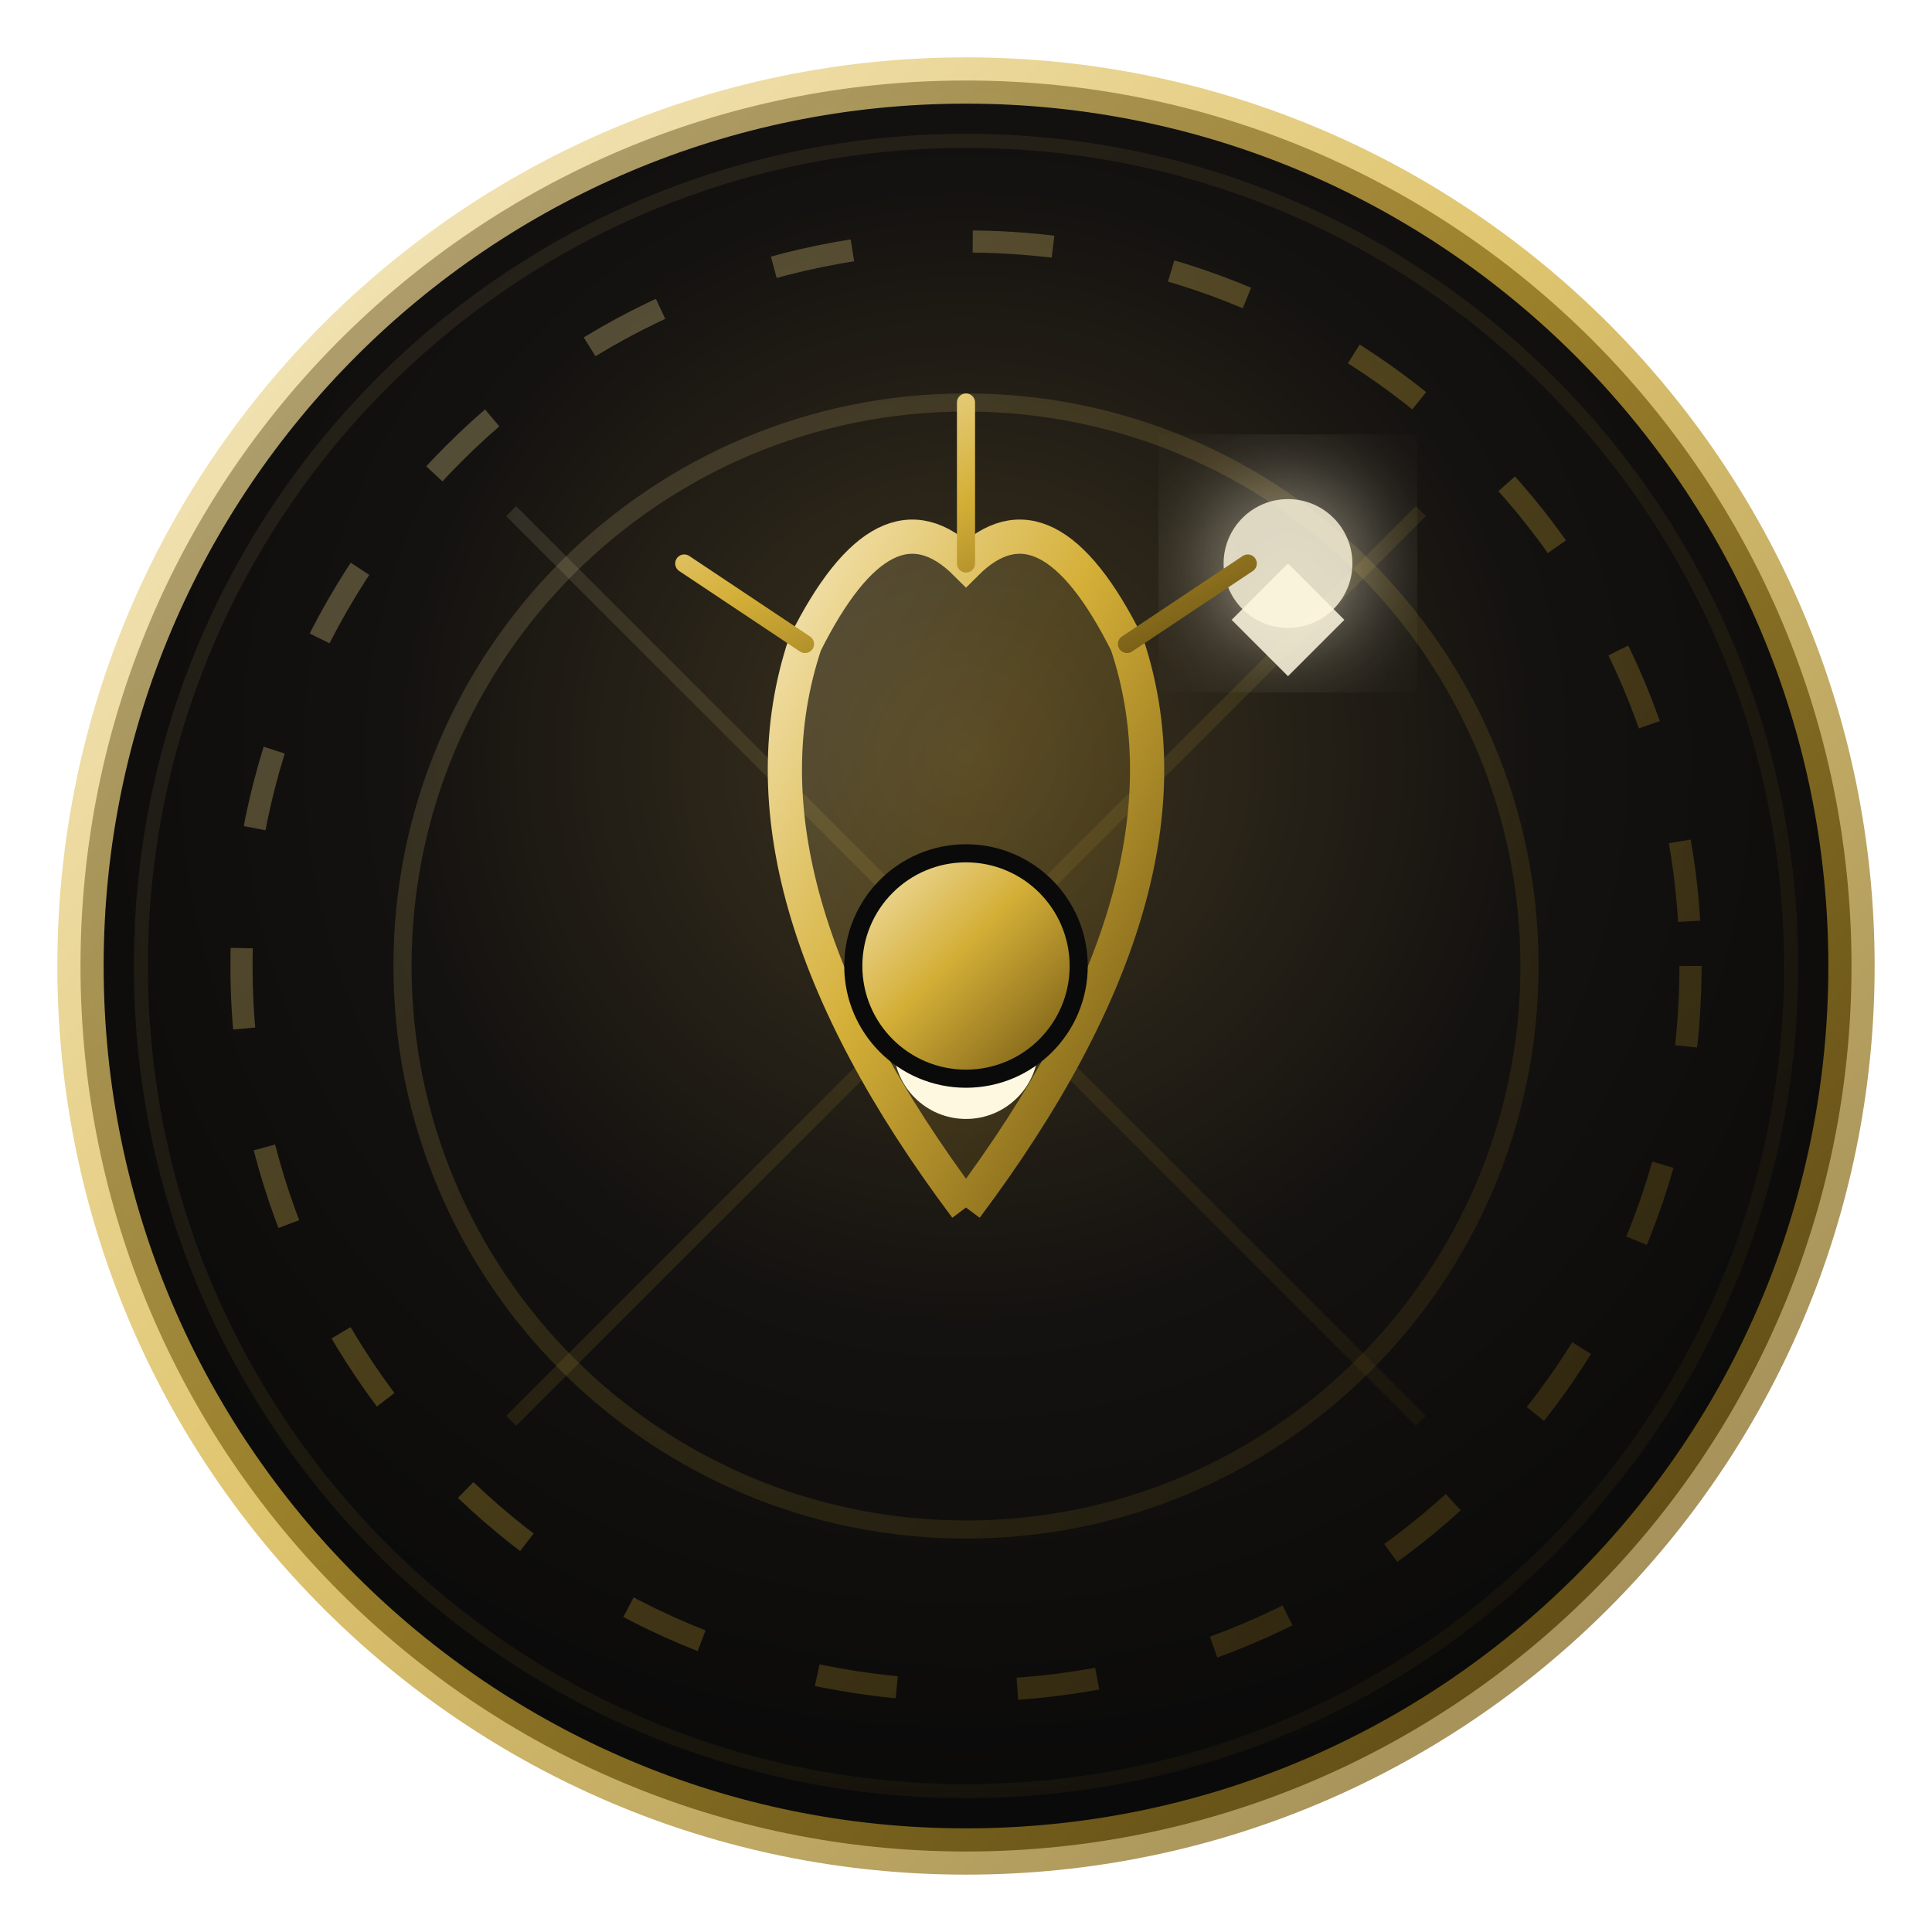
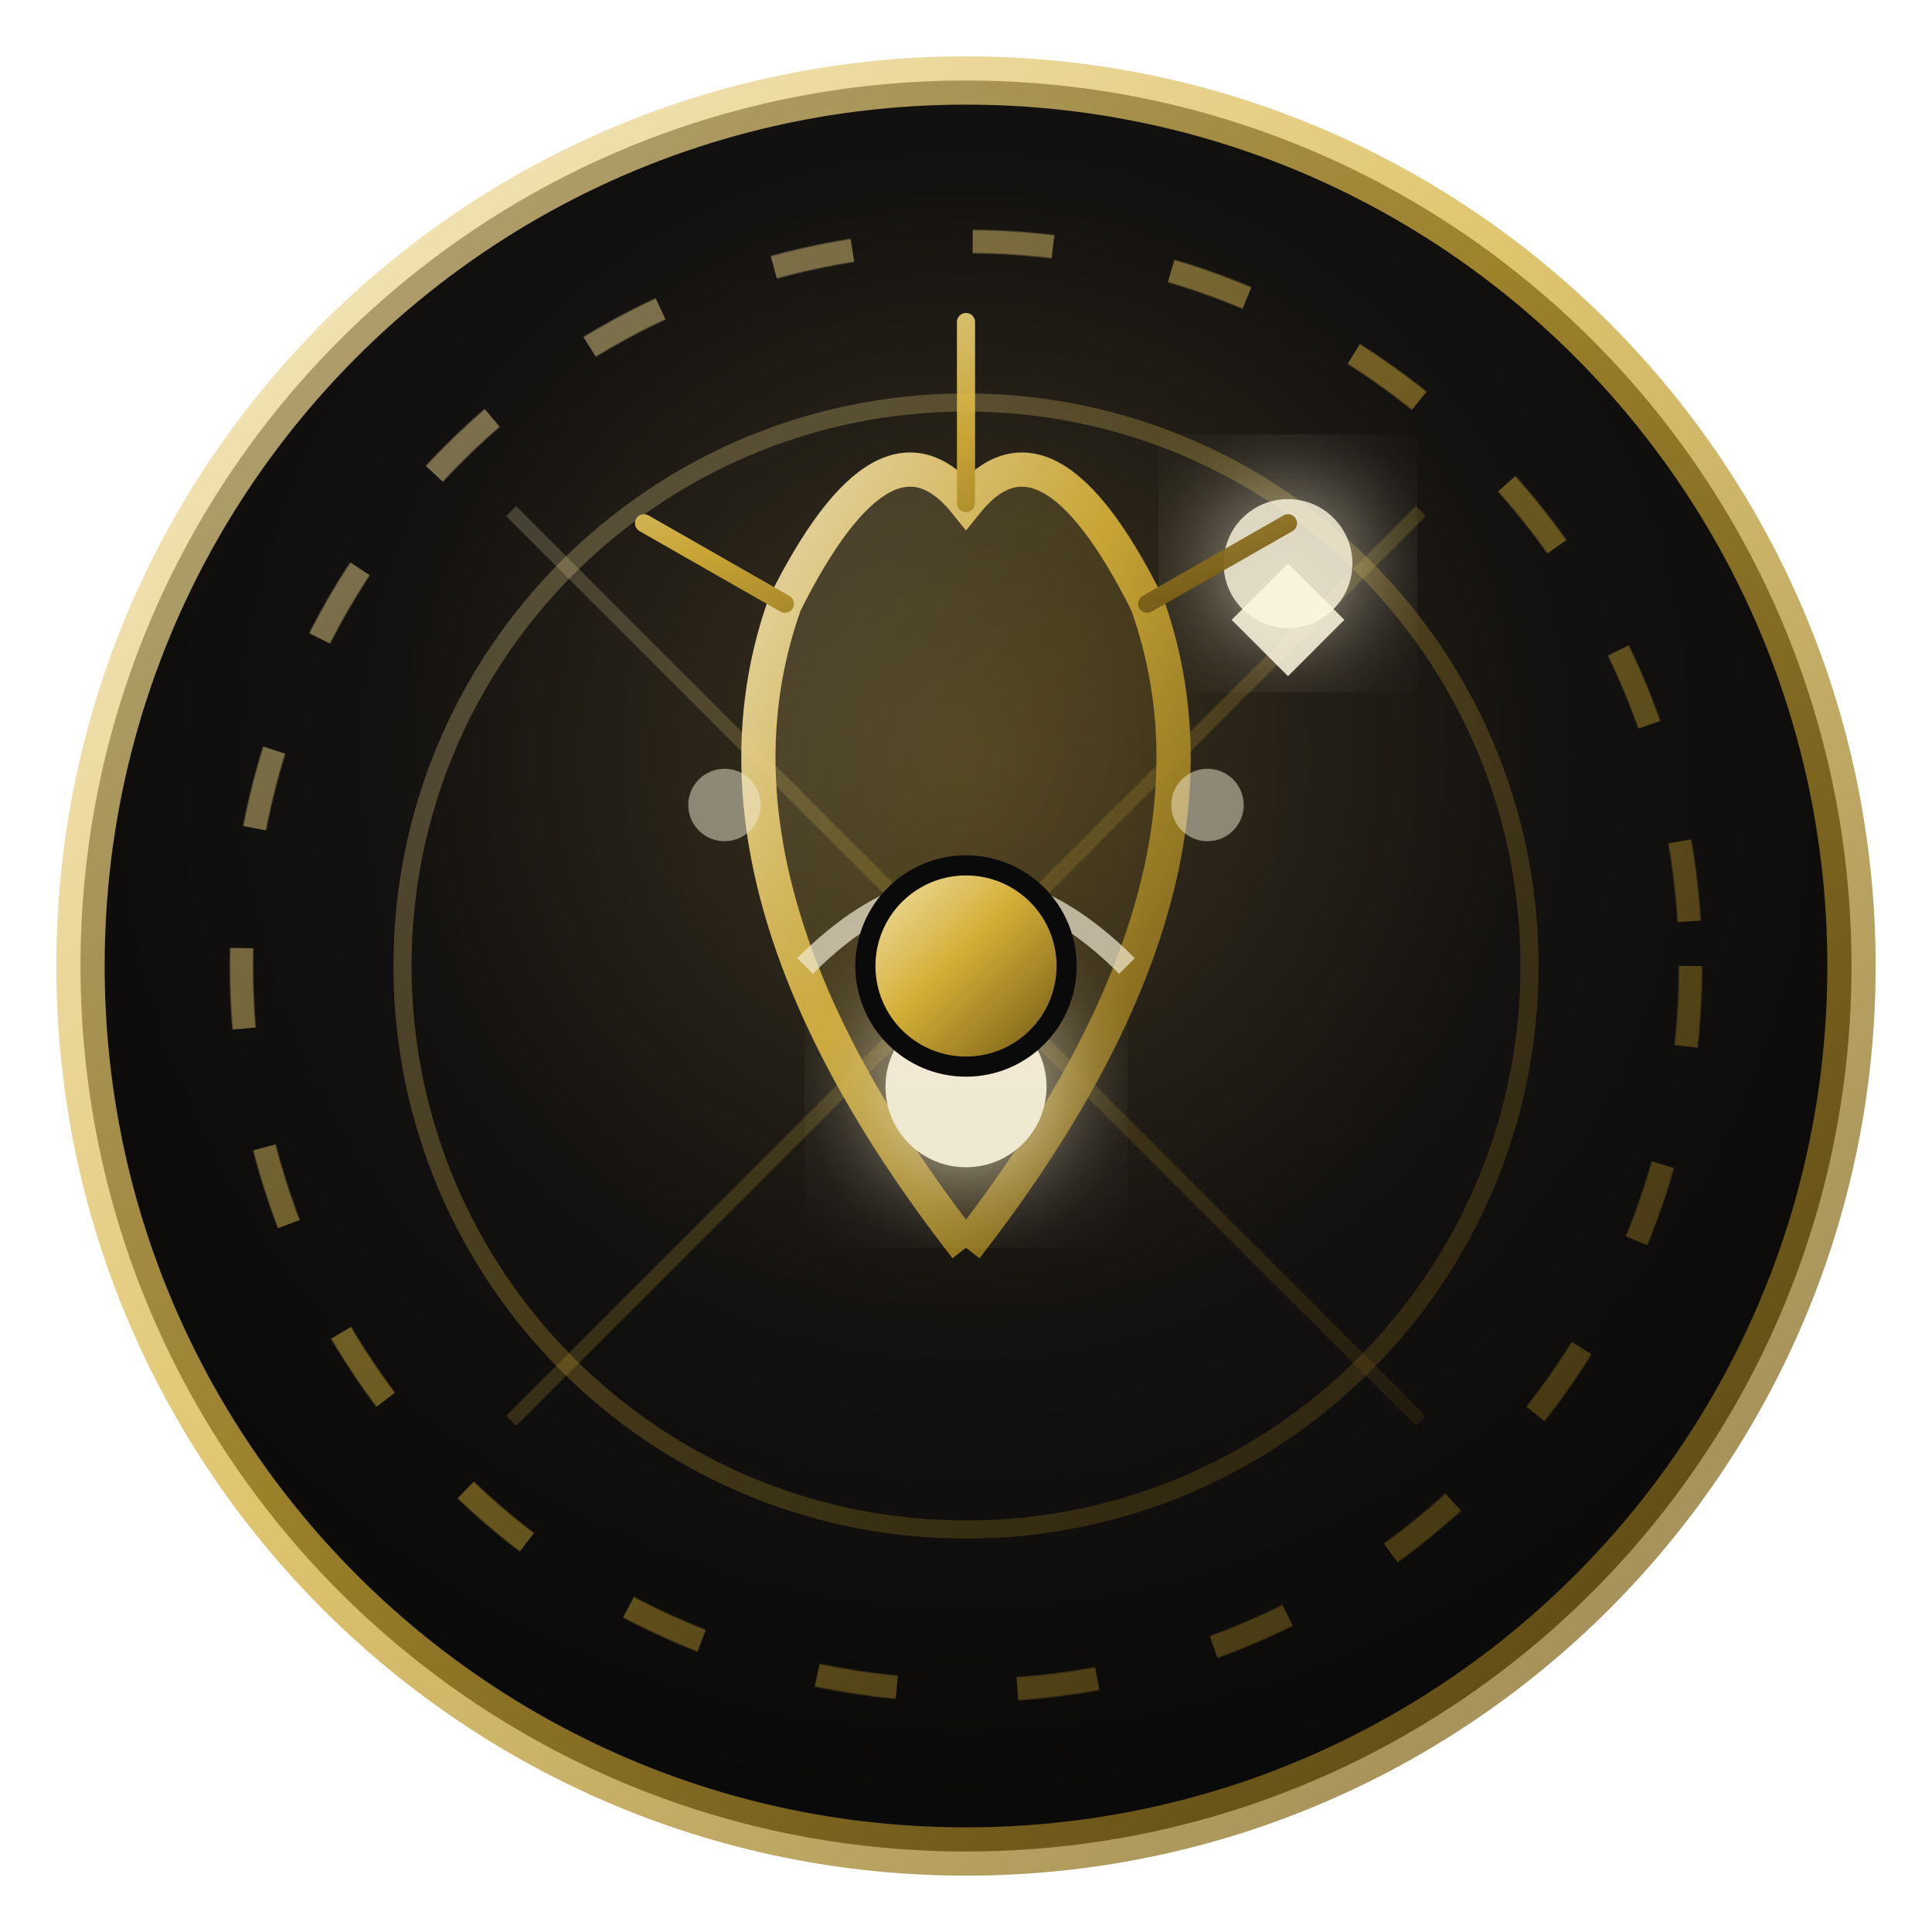
<svg xmlns="http://www.w3.org/2000/svg" viewBox="0 0 48 48" fill="none" aria-hidden="true">
  <defs>
-     <radialGradient id="drmabrahelros3d" cx="50%" cy="38%" r="68%">
+     <radialGradient id="dchmabrahelros3d1" cx="50%" cy="38%" r="68%">
      <stop offset="0%" stop-color="#3d3420" />
      <stop offset="48%" stop-color="#141210" />
      <stop offset="100%" stop-color="#080808" />
    </radialGradient>
-     <linearGradient id="grmabrahelros3d" x1="0" y1="0" x2="1" y2="1">
+     <linearGradient id="gchmabrahelros3d1" x1="0" y1="0" x2="1" y2="1">
      <stop offset="0%" stop-color="#f5e6b8" />
      <stop offset="45%" stop-color="#d4af37" />
      <stop offset="100%" stop-color="#6b5212" />
    </linearGradient>
-     <linearGradient id="frmabrahelros3d" x1="24" y1="4" x2="30" y2="20">
+     <linearGradient id="fchmabrahelros3d1" x1="24" y1="4" x2="30" y2="20">
      <stop offset="0%" stop-color="#fff8e0" />
      <stop offset="55%" stop-color="#ffb74d" />
      <stop offset="100%" stop-color="#c97808" />
    </linearGradient>
-     <filter id="glrmabrahelros3d" x="-50%" y="-50%" width="200%" height="200%">
+     <filter id="glchmabrahelros3d1" x="-50%" y="-50%" width="200%" height="200%">
      <feGaussianBlur stdDeviation="1.4" result="b" />
      <feMerge>
        <feMergeNode in="b" />
        <feMergeNode in="SourceGraphic" />
      </feMerge>
    </filter>
-     <linearGradient id="rimrmabrahelros3d" x1="0" y1="0" x2="1" y2="1">
+     <linearGradient id="rimchmabrahelros3d1" x1="0" y1="0" x2="1" y2="1">
      <stop offset="0%" stop-color="#5eead4" />
      <stop offset="40%" stop-color="#818cf8" />
      <stop offset="75%" stop-color="#d4af37" />
      <stop offset="100%" stop-color="#2dd4bf" />
    </linearGradient>
-     <filter id="bvrmabrahelros3d" x="-30%" y="-30%" width="160%" height="160%">
+     <filter id="bvchmabrahelros3d1" x="-30%" y="-30%" width="160%" height="160%">
      <feDropShadow dx="0" dy="1.2" stdDeviation="0.8" flood-color="#000" flood-opacity="0.55" />
      <feDropShadow dx="0" dy="-0.6" stdDeviation="0.4" flood-color="#fff8e0" flood-opacity="0.12" />
    </filter>
  </defs>
-   <circle cx="24" cy="24" r="22" fill="url(#drmabrahelros3d)" stroke="url(#grmabrahelros3d)" stroke-width="1.15" stroke-opacity="0.72" />
-   <circle cx="24" cy="24" r="20.5" stroke="url(#grmabrahelros3d)" stroke-opacity="0.08" stroke-width="0.35" fill="none" />
-   <g stroke="url(#grmabrahelros3d)" stroke-opacity="0.1" stroke-width="0.32">
+   <circle cx="24" cy="24" r="22" fill="url(#dchmabrahelros3d1)" stroke="url(#gchmabrahelros3d1)" stroke-width="1.2" stroke-opacity="0.72" />
+   <circle cx="24" cy="24" r="18" stroke="url(#gchmabrahelros3d1)" stroke-opacity="0.26" stroke-width="0.6" stroke-dasharray="2 3" fill="none" />
+   <circle cx="24" cy="24" r="14" stroke="url(#gchmabrahelros3d1)" stroke-opacity="0.14" stroke-width="0.45" fill="none" />
+   <g stroke="url(#gchmabrahelros3d1)" stroke-opacity="0.1" stroke-width="0.35">
+     <line x1="24" y1="8" x2="24" y2="40" />
+     <line x1="8" y1="24" x2="40" y2="24" />
+     <line x1="12.7" y1="12.7" x2="35.3" y2="35.3" />
+     <line x1="35.3" y1="12.7" x2="12.7" y2="35.3" />
+   </g>
+   <g stroke="url(#gchmabrahelros3d1)" stroke-opacity="0.1" stroke-width="0.32">
    <line x1="24" y1="6.5" x2="24" y2="9.2" transform="rotate(0 24 24)" />
    <line x1="24" y1="6.5" x2="24" y2="9.2" transform="rotate(22.5 24 24)" />
    <line x1="24" y1="6.5" x2="24" y2="9.2" transform="rotate(45 24 24)" />
    <line x1="24" y1="6.5" x2="24" y2="9.2" transform="rotate(67.5 24 24)" />
    <line x1="24" y1="6.5" x2="24" y2="9.2" transform="rotate(90 24 24)" />
    <line x1="24" y1="6.5" x2="24" y2="9.2" transform="rotate(112.5 24 24)" />
    <line x1="24" y1="6.5" x2="24" y2="9.2" transform="rotate(135 24 24)" />
    <line x1="24" y1="6.5" x2="24" y2="9.2" transform="rotate(157.5 24 24)" />
    <line x1="24" y1="6.5" x2="24" y2="9.2" transform="rotate(180 24 24)" />
    <line x1="24" y1="6.5" x2="24" y2="9.2" transform="rotate(202.5 24 24)" />
    <line x1="24" y1="6.5" x2="24" y2="9.2" transform="rotate(225 24 24)" />
    <line x1="24" y1="6.5" x2="24" y2="9.2" transform="rotate(247.5 24 24)" />
    <line x1="24" y1="6.5" x2="24" y2="9.2" transform="rotate(270 24 24)" />
    <line x1="24" y1="6.5" x2="24" y2="9.2" transform="rotate(292.5 24 24)" />
    <line x1="24" y1="6.5" x2="24" y2="9.2" transform="rotate(315 24 24)" />
    <line x1="24" y1="6.5" x2="24" y2="9.2" transform="rotate(337.5 24 24)" />
  </g>
-   <circle cx="24" cy="24" r="18" stroke="url(#grmabrahelros3d)" stroke-opacity="0.3" stroke-width="0.55" stroke-dasharray="2 3" fill="none" />
-   <circle cx="24" cy="24" r="14" stroke="url(#grmabrahelros3d)" stroke-opacity="0.16" stroke-width="0.45" fill="none" />
-   <g stroke="url(#grmabrahelros3d)" stroke-opacity="0.12" stroke-width="0.35">
+   <circle cx="24" cy="24" r="18" stroke="url(#gchmabrahelros3d1)" stroke-opacity="0.3" stroke-width="0.55" stroke-dasharray="2 3" fill="none" />
+   <circle cx="24" cy="24" r="14" stroke="url(#gchmabrahelros3d1)" stroke-opacity="0.16" stroke-width="0.45" fill="none" />
+   <g stroke="url(#gchmabrahelros3d1)" stroke-opacity="0.12" stroke-width="0.35">
    <line x1="24" y1="8" x2="24" y2="40" />
    <line x1="8" y1="24" x2="40" y2="24" />
    <line x1="12.7" y1="12.7" x2="35.3" y2="35.3" />
    <line x1="35.3" y1="12.7" x2="12.7" y2="35.3" />
  </g>
-   <circle cx="32" cy="14" r="1.6" fill="#fff8e0" opacity="0.85" filter="url(#glrmabrahelros3d)" />
-   <path d="M32 14 L30.6 15.4 L32 16.8 L33.4 15.4 Z" fill="url(#frmabrahelros3d)" opacity="0.85" filter="url(#bvrmabrahelros3d)" />
-   <path d="M24 30 Q18 22 20 16 Q22 12 24 14 Q26 12 28 16 Q30 22 24 30" stroke="url(#grmabrahelros3d)" stroke-width="0.85" fill="url(#grmabrahelros3d)" fill-opacity="0.2" />
-   <path d="M24 14 L24 10 M20 16 L17 14 M28 16 L31 14" stroke="url(#grmabrahelros3d)" stroke-width="0.45" stroke-linecap="round" />
-   <circle cx="24" cy="26" r="1.8" fill="url(#frmabrahelros3d)" />
-   <circle cx="24" cy="24" r="2.8" fill="url(#grmabrahelros3d)" stroke="#0a0a0a" stroke-width="0.45" />
+   <circle cx="32" cy="14" r="1.6" fill="#fff8e0" opacity="0.85" filter="url(#glchmabrahelros3d1)" />
+   <path d="M32 14 L30.6 15.4 L32 16.8 L33.4 15.4 Z" fill="url(#fchmabrahelros3d1)" opacity="0.85" filter="url(#bvchmabrahelros3d1)" />
+   <g opacity="0.93">
+     <path d="M24 31 Q17 22 19.5 15 Q22 10 24 12.5 Q26 10 28.5 15 Q31 22 24 31" stroke="url(#gchmabrahelros3d1)" stroke-width="0.85" fill="url(#gchmabrahelros3d1)" fill-opacity="0.18" />
+     <path d="M24 12.5 L24 8 M19.5 15 L16 13 M28.5 15 L32 13" stroke="url(#gchmabrahelros3d1)" stroke-width="0.45" stroke-linecap="round" />
+     <path d="M20 24 Q24 20 28 24" stroke="url(#fchmabrahelros3d1)" stroke-width="0.55" fill="none" opacity="0.7" />
+     <circle cx="24" cy="27" r="2" fill="url(#fchmabrahelros3d1)" filter="url(#glchmabrahelros3d1)" />
+     <circle cx="18" cy="20" r="0.9" fill="url(#fchmabrahelros3d1)" opacity="0.5" />
+     <circle cx="30" cy="20" r="0.9" fill="url(#fchmabrahelros3d1)" opacity="0.5" />
+   </g>
+   <circle cx="24" cy="24" r="2.5" fill="url(#gchmabrahelros3d1)" stroke="#0a0a0a" stroke-width="0.5" />
</svg>
